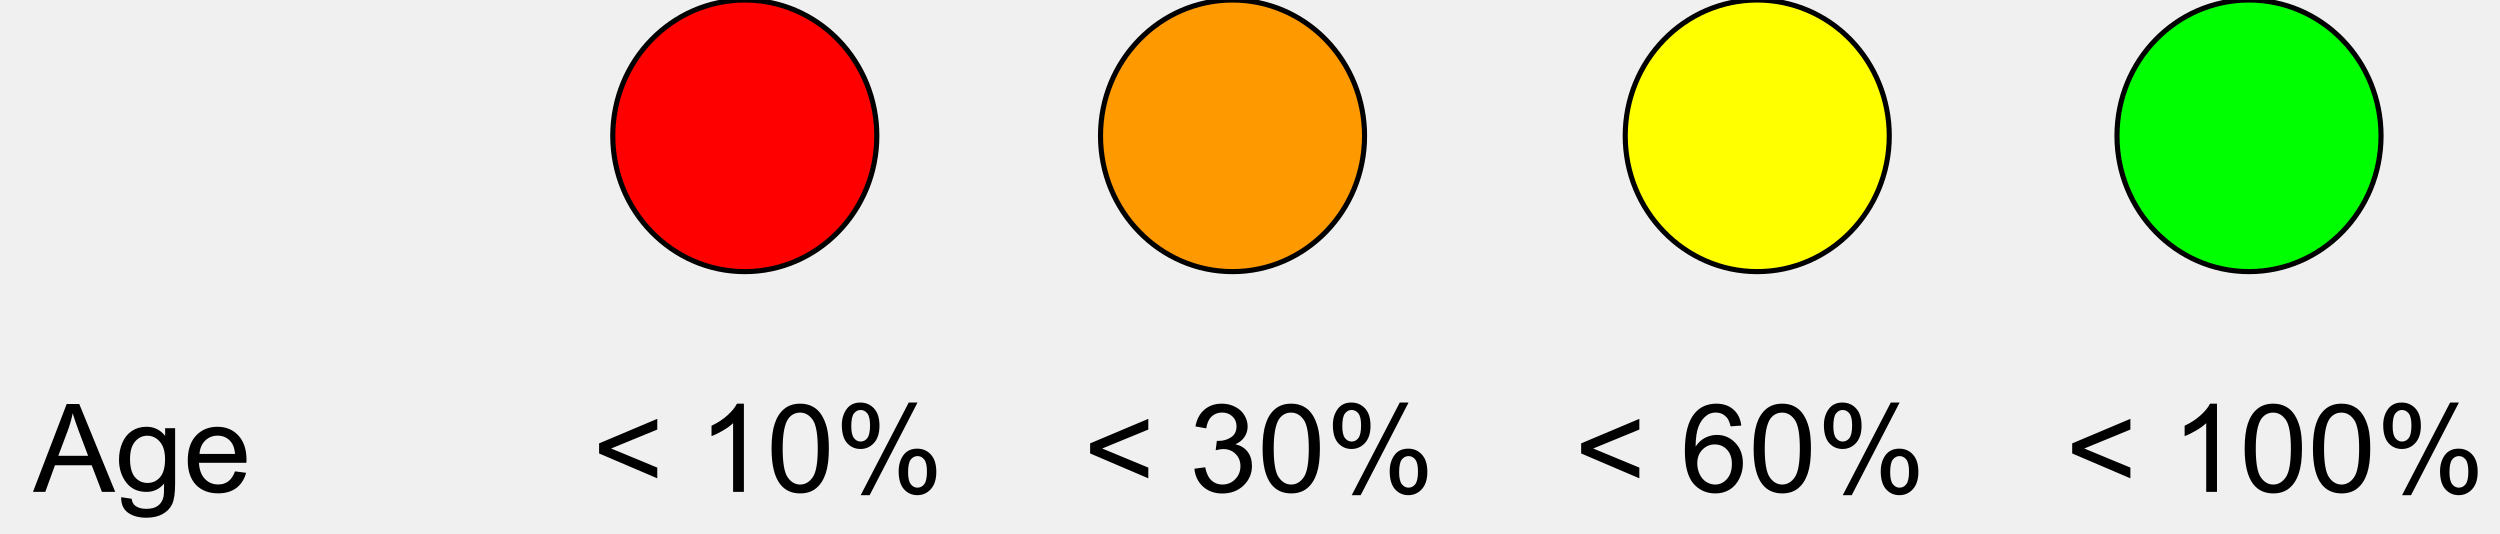
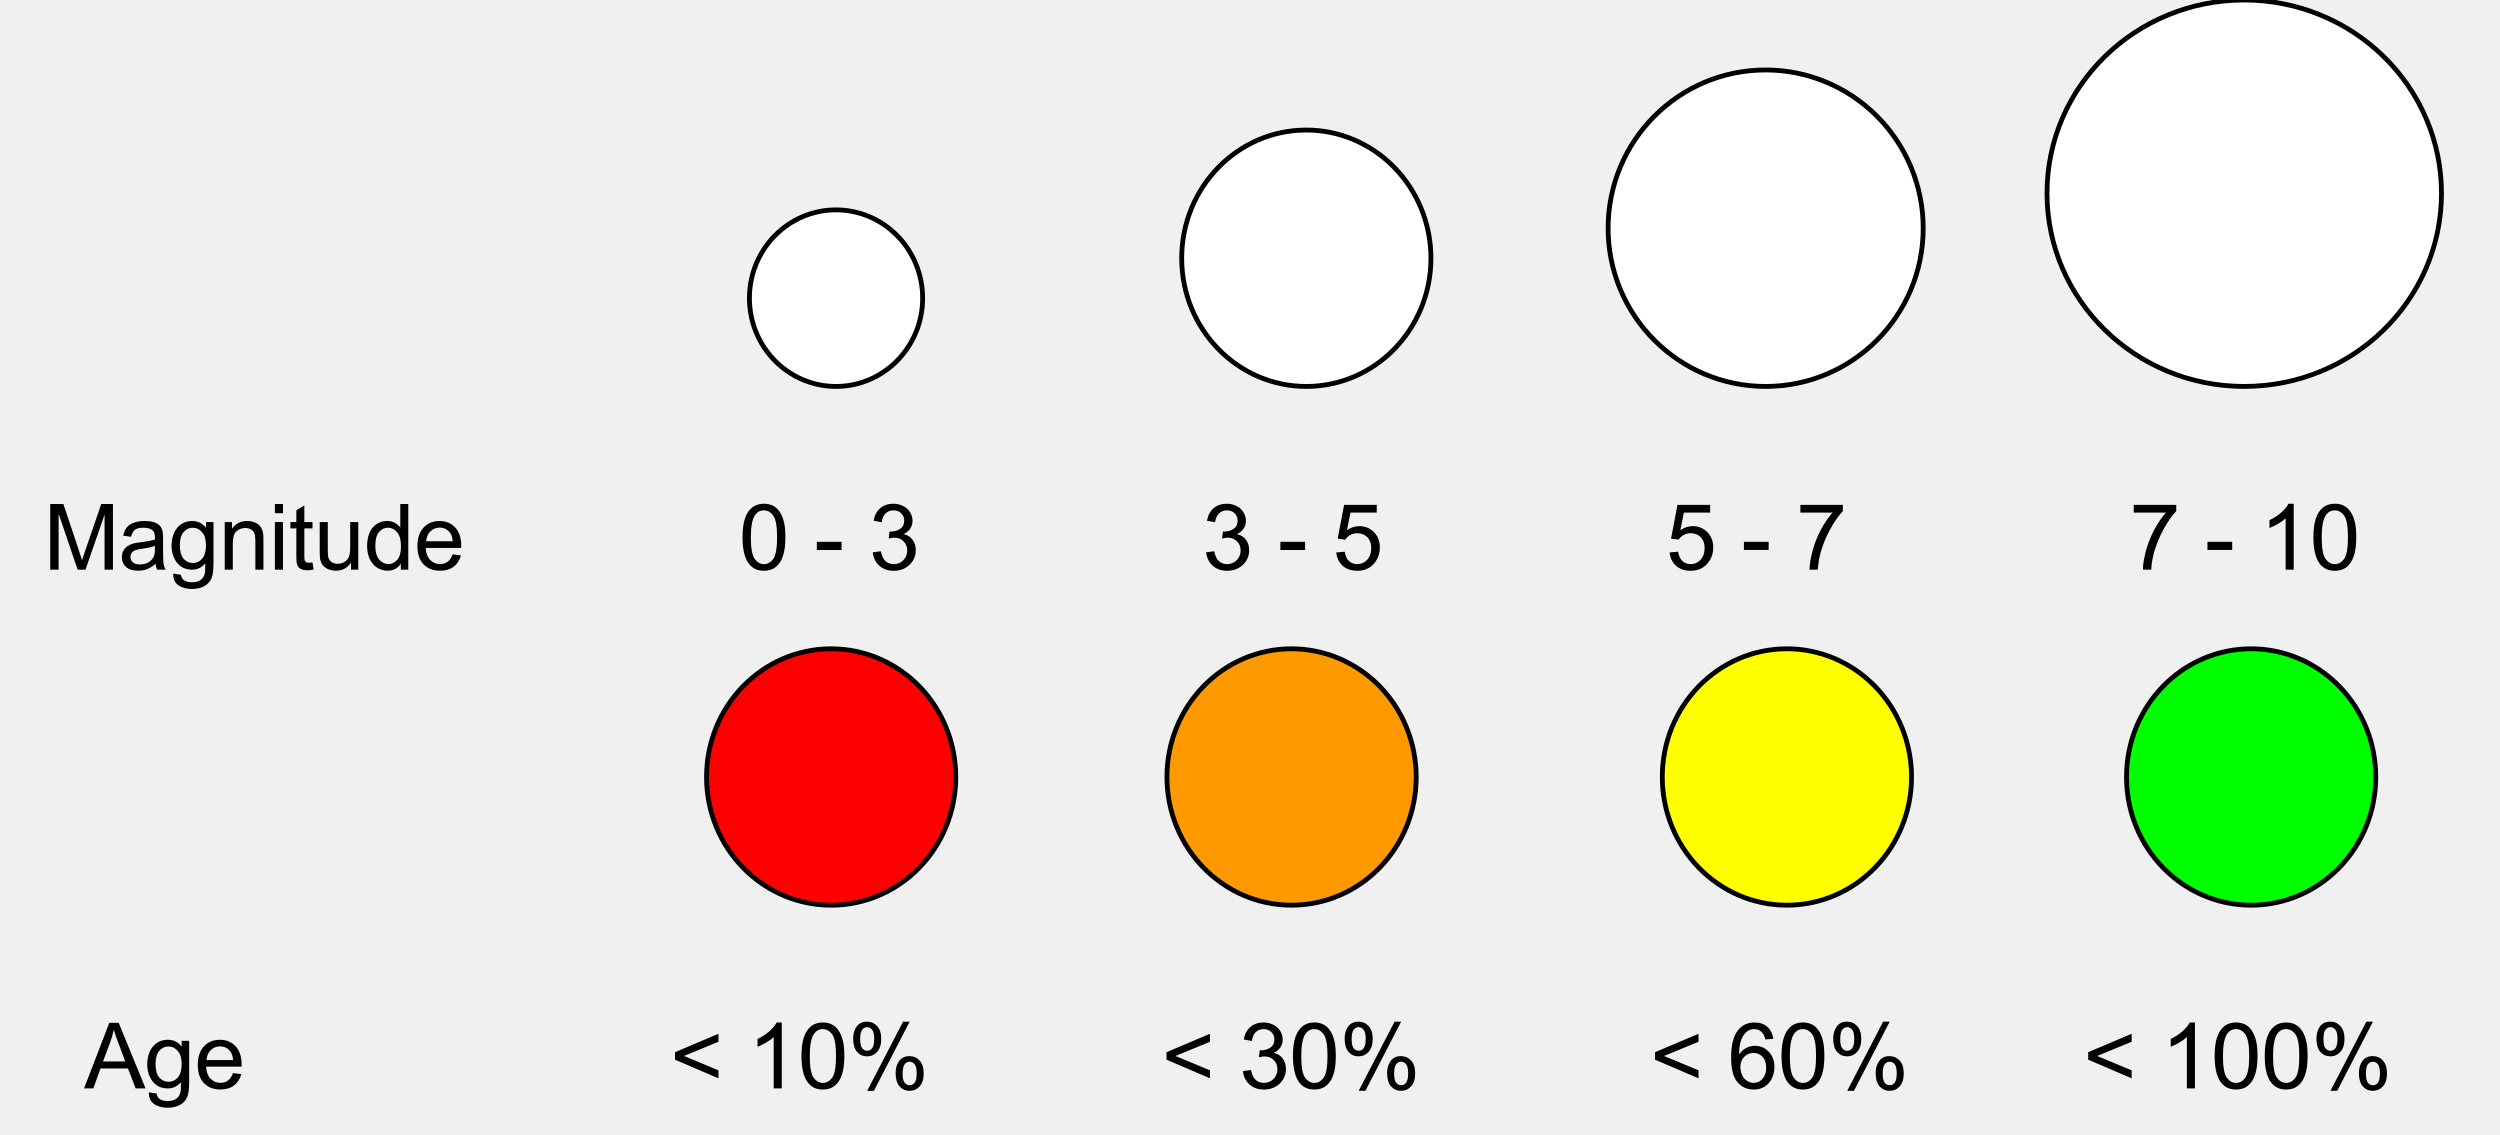
- <svg xmlns="http://www.w3.org/2000/svg" version="1.1" viewBox="0.0 0.0 488.764 104.241" fill="none" stroke="none" stroke-linecap="square" stroke-miterlimit="10">
+ <svg xmlns="http://www.w3.org/2000/svg" version="1.1" viewBox="0.0 0.0 517.756 234.887" fill="none" stroke="none" stroke-linecap="square" stroke-miterlimit="10">
  <clipPath id="p.0">
-     <path d="m0 0l488.764 0l0 104.241l-488.764 0l0 -104.241z" clip-rule="nonzero" />
+     <path d="m0 0l517.756 0l0 234.887l-517.756 0l0 -234.887z" clip-rule="nonzero" />
  </clipPath>
  <g clip-path="url(#p.0)">
-     <path fill="#000000" fill-opacity="0.0" d="m0 0l488.764 0l0 104.241l-488.764 0z" fill-rule="nonzero" />
-     <path fill="#ff9900" d="m215.156 26.551l0 0c0 -14.664 11.556 -26.551 25.811 -26.551l0 0c6.846 0 13.411 2.797 18.251 7.777c4.84 4.979 7.56 11.733 7.56 18.775l0 0c0 14.664 -11.556 26.551 -25.811 26.551l0 0c-14.255 0 -25.811 -11.887 -25.811 -26.551z" fill-rule="nonzero" />
-     <path stroke="#000000" stroke-width="1.0" stroke-linejoin="round" stroke-linecap="butt" d="m215.156 26.551l0 0c0 -14.664 11.556 -26.551 25.811 -26.551l0 0c6.846 0 13.411 2.797 18.251 7.777c4.84 4.979 7.56 11.733 7.56 18.775l0 0c0 14.664 -11.556 26.551 -25.811 26.551l0 0c-14.255 0 -25.811 -11.887 -25.811 -26.551z" fill-rule="nonzero" />
-     <path fill="#ffff00" d="m317.741 26.551l0 0c0 -14.664 11.556 -26.551 25.811 -26.551l0 0c6.846 0 13.411 2.797 18.251 7.777c4.84 4.979 7.56 11.733 7.56 18.775l0 0c0 14.664 -11.556 26.551 -25.811 26.551l0 0c-14.255 0 -25.811 -11.887 -25.811 -26.551z" fill-rule="nonzero" />
-     <path stroke="#000000" stroke-width="1.0" stroke-linejoin="round" stroke-linecap="butt" d="m317.741 26.551l0 0c0 -14.664 11.556 -26.551 25.811 -26.551l0 0c6.846 0 13.411 2.797 18.251 7.777c4.84 4.979 7.56 11.733 7.56 18.775l0 0c0 14.664 -11.556 26.551 -25.811 26.551l0 0c-14.255 0 -25.811 -11.887 -25.811 -26.551z" fill-rule="nonzero" />
-     <path fill="#ff0000" d="m119.802 26.551l0 0c0 -14.664 11.556 -26.551 25.811 -26.551l0 0c6.846 0 13.411 2.797 18.251 7.777c4.84 4.979 7.56 11.733 7.56 18.775l0 0c0 14.664 -11.556 26.551 -25.811 26.551l0 0c-14.255 0 -25.811 -11.887 -25.811 -26.551z" fill-rule="nonzero" />
-     <path stroke="#000000" stroke-width="1.0" stroke-linejoin="round" stroke-linecap="butt" d="m119.802 26.551l0 0c0 -14.664 11.556 -26.551 25.811 -26.551l0 0c6.846 0 13.411 2.797 18.251 7.777c4.84 4.979 7.56 11.733 7.56 18.775l0 0c0 14.664 -11.556 26.551 -25.811 26.551l0 0c-14.255 0 -25.811 -11.887 -25.811 -26.551z" fill-rule="nonzero" />
-     <path fill="#00ff00" d="m413.883 26.551l0 0c0 -14.664 11.556 -26.551 25.811 -26.551l0 0c6.846 0 13.411 2.797 18.251 7.777c4.841 4.979 7.56 11.733 7.56 18.775l0 0c0 14.664 -11.556 26.551 -25.811 26.551l0 0c-14.255 0 -25.811 -11.887 -25.811 -26.551z" fill-rule="nonzero" />
-     <path stroke="#000000" stroke-width="1.0" stroke-linejoin="round" stroke-linecap="butt" d="m413.883 26.551l0 0c0 -14.664 11.556 -26.551 25.811 -26.551l0 0c6.846 0 13.411 2.797 18.251 7.777c4.841 4.979 7.56 11.733 7.56 18.775l0 0c0 14.664 -11.556 26.551 -25.811 26.551l0 0c-14.255 0 -25.811 -11.887 -25.811 -26.551z" fill-rule="nonzero" />
-     <path fill="#000000" fill-opacity="0.0" d="m-2.522 64.129l684.882 0l0 44.157l-684.882 0z" fill-rule="nonzero" />
-     <path fill="#000000" d="m6.447 96.169l6.594 -17.188l2.453 0l7.031 17.188l-2.594 0l-2.0 -5.203l-7.188 0l-1.891 5.203l-2.406 0zm4.953 -7.062l5.828 0l-1.797 -4.75q-0.812 -2.172 -1.219 -3.562q-0.328 1.656 -0.922 3.281l-1.891 5.031zm12.289 8.094l2.047 0.312q0.125 0.938 0.719 1.375q0.781 0.594 2.141 0.594q1.469 0 2.266 -0.594q0.797 -0.578 1.078 -1.641q0.156 -0.641 0.141 -2.703q-1.375 1.625 -3.438 1.625q-2.562 0 -3.969 -1.844q-1.406 -1.859 -1.406 -4.453q0 -1.781 0.641 -3.281q0.641 -1.516 1.859 -2.328q1.234 -0.828 2.891 -0.828q2.203 0 3.625 1.781l0 -1.5l1.953 0l0 10.766q0 2.906 -0.594 4.109q-0.594 1.219 -1.875 1.922q-1.281 0.703 -3.156 0.703q-2.234 0 -3.609 -1.0q-1.359 -1.0 -1.312 -3.016zm1.734 -7.484q0 2.453 0.969 3.578q0.984 1.125 2.453 1.125q1.453 0 2.438 -1.109q0.984 -1.125 0.984 -3.516q0 -2.281 -1.016 -3.438q-1.016 -1.172 -2.453 -1.172q-1.406 0 -2.391 1.141q-0.984 1.141 -0.984 3.391zm20.52 2.438l2.172 0.281q-0.516 1.906 -1.906 2.969q-1.391 1.047 -3.562 1.047q-2.734 0 -4.344 -1.672q-1.594 -1.688 -1.594 -4.734q0 -3.141 1.609 -4.875q1.625 -1.734 4.203 -1.734q2.5 0 4.078 1.703q1.594 1.703 1.594 4.781q0 0.188 -0.016 0.562l-9.281 0q0.109 2.047 1.156 3.141q1.047 1.094 2.609 1.094q1.156 0 1.969 -0.609q0.828 -0.609 1.312 -1.953zm-6.938 -3.406l6.953 0q-0.141 -1.562 -0.797 -2.359q-1.0 -1.219 -2.609 -1.219q-1.453 0 -2.453 0.984q-0.984 0.969 -1.094 2.594z" fill-rule="nonzero" />
-     <path fill="#000000" d="m117.126 88.653l0 -1.969l11.375 -4.797l0 2.094l-9.016 3.703l9.016 3.734l0 2.094l-11.375 -4.859zm28.309 7.516l-2.109 0l0 -13.438q-0.75 0.719 -2.0 1.453q-1.234 0.719 -2.219 1.078l0 -2.031q1.781 -0.828 3.094 -2.016q1.328 -1.188 1.875 -2.297l1.359 0l0 17.25zm5.41 -8.469q0 -3.047 0.625 -4.906q0.625 -1.859 1.859 -2.859q1.234 -1.016 3.109 -1.016q1.391 0 2.422 0.562q1.047 0.547 1.719 1.594q0.688 1.047 1.078 2.562q0.391 1.5 0.391 4.062q0 3.016 -0.625 4.875q-0.625 1.859 -1.859 2.875q-1.234 1.016 -3.125 1.016q-2.484 0 -3.891 -1.781q-1.703 -2.156 -1.703 -6.984zm2.172 0q0 4.219 0.984 5.625q0.984 1.406 2.438 1.406q1.453 0 2.438 -1.406q1.0 -1.406 1.0 -5.625q0 -4.25 -1.0 -5.641q-0.984 -1.391 -2.453 -1.391q-1.453 0 -2.328 1.219q-1.078 1.578 -1.078 5.812zm11.566 -4.594q0 -1.828 0.922 -3.109q0.938 -1.297 2.688 -1.297q1.625 0 2.688 1.156q1.062 1.141 1.062 3.391q0 2.172 -1.078 3.359q-1.078 1.172 -2.641 1.172q-1.562 0 -2.609 -1.156q-1.031 -1.172 -1.031 -3.516zm3.672 -2.953q-0.781 0 -1.312 0.688q-0.516 0.672 -0.516 2.484q0 1.656 0.531 2.328q0.531 0.672 1.297 0.672q0.797 0 1.312 -0.672q0.531 -0.688 0.531 -2.5q0 -1.656 -0.531 -2.328q-0.531 -0.672 -1.312 -0.672zm0.016 16.656l9.391 -18.109l1.719 0l-9.359 18.109l-1.75 0zm7.422 -4.672q0 -1.859 0.922 -3.141q0.938 -1.281 2.703 -1.281q1.625 0 2.672 1.156q1.062 1.156 1.062 3.391q0 2.188 -1.078 3.375q-1.062 1.172 -2.641 1.172q-1.562 0 -2.609 -1.172q-1.031 -1.172 -1.031 -3.5zm3.688 -2.969q-0.797 0 -1.328 0.688q-0.516 0.672 -0.516 2.484q0 1.641 0.531 2.328q0.531 0.672 1.297 0.672q0.812 0 1.328 -0.672q0.531 -0.688 0.531 -2.484q0 -1.672 -0.531 -2.344q-0.531 -0.672 -1.312 -0.672z" fill-rule="nonzero" />
-     <path fill="#000000" d="m213.126 88.653l0 -1.969l11.375 -4.797l0 2.094l-9.016 3.703l9.016 3.734l0 2.094l-11.375 -4.859zm20.387 2.984l2.109 -0.281q0.359 1.781 1.234 2.578q0.875 0.797 2.125 0.797q1.484 0 2.5 -1.031q1.031 -1.031 1.031 -2.562q0 -1.453 -0.953 -2.391q-0.938 -0.953 -2.406 -0.953q-0.594 0 -1.484 0.234l0.234 -1.844q0.203 0.016 0.344 0.016q1.344 0 2.422 -0.703q1.078 -0.703 1.078 -2.156q0 -1.172 -0.797 -1.922q-0.781 -0.766 -2.016 -0.766q-1.234 0 -2.062 0.781q-0.812 0.766 -1.047 2.312l-2.109 -0.375q0.391 -2.125 1.75 -3.281q1.375 -1.172 3.422 -1.172q1.406 0 2.578 0.609q1.188 0.594 1.812 1.641q0.641 1.047 0.641 2.219q0 1.109 -0.609 2.031q-0.594 0.906 -1.766 1.438q1.531 0.359 2.375 1.469q0.844 1.109 0.844 2.766q0 2.25 -1.641 3.828q-1.641 1.562 -4.156 1.562q-2.266 0 -3.766 -1.344q-1.484 -1.359 -1.688 -3.5zm13.332 -3.938q0 -3.047 0.625 -4.906q0.625 -1.859 1.859 -2.859q1.234 -1.016 3.109 -1.016q1.391 0 2.422 0.562q1.047 0.547 1.719 1.594q0.688 1.047 1.078 2.562q0.391 1.5 0.391 4.062q0 3.016 -0.625 4.875q-0.625 1.859 -1.859 2.875q-1.234 1.016 -3.125 1.016q-2.484 0 -3.891 -1.781q-1.703 -2.156 -1.703 -6.984zm2.172 0q0 4.219 0.984 5.625q0.984 1.406 2.438 1.406q1.453 0 2.438 -1.406q1.0 -1.406 1.0 -5.625q0 -4.25 -1.0 -5.641q-0.984 -1.391 -2.453 -1.391q-1.453 0 -2.328 1.219q-1.078 1.578 -1.078 5.812zm11.566 -4.594q0 -1.828 0.922 -3.109q0.938 -1.297 2.688 -1.297q1.625 0 2.688 1.156q1.062 1.141 1.062 3.391q0 2.172 -1.078 3.359q-1.078 1.172 -2.641 1.172q-1.562 0 -2.609 -1.156q-1.031 -1.172 -1.031 -3.516zm3.672 -2.953q-0.781 0 -1.312 0.688q-0.516 0.672 -0.516 2.484q0 1.656 0.531 2.328q0.531 0.672 1.297 0.672q0.797 0 1.312 -0.672q0.531 -0.688 0.531 -2.5q0 -1.656 -0.531 -2.328q-0.531 -0.672 -1.312 -0.672zm0.016 16.656l9.391 -18.109l1.719 0l-9.359 18.109l-1.75 0zm7.422 -4.672q0 -1.859 0.922 -3.141q0.938 -1.281 2.703 -1.281q1.625 0 2.672 1.156q1.062 1.156 1.062 3.391q0 2.188 -1.078 3.375q-1.062 1.172 -2.641 1.172q-1.562 0 -2.609 -1.172q-1.031 -1.172 -1.031 -3.5zm3.688 -2.969q-0.797 0 -1.328 0.688q-0.516 0.672 -0.516 2.484q0 1.641 0.531 2.328q0.531 0.672 1.297 0.672q0.812 0 1.328 -0.672q0.531 -0.688 0.531 -2.484q0 -1.672 -0.531 -2.344q-0.531 -0.672 -1.312 -0.672z" fill-rule="nonzero" />
-     <path fill="#000000" d="m309.126 88.653l0 -1.969l11.375 -4.797l0 2.094l-9.016 3.703l9.016 3.734l0 2.094l-11.375 -4.859zm31.309 -5.453l-2.094 0.156q-0.281 -1.234 -0.797 -1.797q-0.859 -0.906 -2.109 -0.906q-1.0 0 -1.766 0.562q-1.0 0.719 -1.578 2.125q-0.562 1.391 -0.594 3.969q0.766 -1.156 1.859 -1.719q1.109 -0.562 2.312 -0.562q2.109 0 3.594 1.547q1.484 1.547 1.484 4.016q0 1.609 -0.703 3.0q-0.688 1.391 -1.906 2.141q-1.219 0.734 -2.766 0.734q-2.641 0 -4.312 -1.938q-1.656 -1.953 -1.656 -6.406q0 -4.969 1.844 -7.234q1.594 -1.969 4.312 -1.969q2.031 0 3.328 1.141q1.297 1.125 1.547 3.141zm-8.609 7.406q0 1.078 0.453 2.078q0.469 1.0 1.297 1.531q0.844 0.516 1.75 0.516q1.344 0 2.297 -1.078q0.969 -1.078 0.969 -2.938q0 -1.781 -0.953 -2.797q-0.953 -1.031 -2.391 -1.031q-1.422 0 -2.422 1.031q-1.0 1.016 -1.0 2.688zm11.02 -2.906q0 -3.047 0.625 -4.906q0.625 -1.859 1.859 -2.859q1.234 -1.016 3.109 -1.016q1.391 0 2.422 0.562q1.047 0.547 1.719 1.594q0.688 1.047 1.078 2.562q0.391 1.5 0.391 4.062q0 3.016 -0.625 4.875q-0.625 1.859 -1.859 2.875q-1.234 1.016 -3.125 1.016q-2.484 0 -3.891 -1.781q-1.703 -2.156 -1.703 -6.984zm2.172 0q0 4.219 0.984 5.625q0.984 1.406 2.438 1.406q1.453 0 2.438 -1.406q1.0 -1.406 1.0 -5.625q0 -4.25 -1.0 -5.641q-0.984 -1.391 -2.453 -1.391q-1.453 0 -2.328 1.219q-1.078 1.578 -1.078 5.812zm11.566 -4.594q0 -1.828 0.922 -3.109q0.938 -1.297 2.688 -1.297q1.625 0 2.688 1.156q1.062 1.141 1.062 3.391q0 2.172 -1.078 3.359q-1.078 1.172 -2.641 1.172q-1.562 0 -2.609 -1.156q-1.031 -1.172 -1.031 -3.516zm3.672 -2.953q-0.781 0 -1.312 0.688q-0.516 0.672 -0.516 2.484q0 1.656 0.531 2.328q0.531 0.672 1.297 0.672q0.797 0 1.312 -0.672q0.531 -0.688 0.531 -2.5q0 -1.656 -0.531 -2.328q-0.531 -0.672 -1.312 -0.672zm0.016 16.656l9.391 -18.109l1.719 0l-9.359 18.109l-1.75 0zm7.422 -4.672q0 -1.859 0.922 -3.141q0.938 -1.281 2.703 -1.281q1.625 0 2.672 1.156q1.062 1.156 1.062 3.391q0 2.188 -1.078 3.375q-1.062 1.172 -2.641 1.172q-1.562 0 -2.609 -1.172q-1.031 -1.172 -1.031 -3.5zm3.688 -2.969q-0.797 0 -1.328 0.688q-0.516 0.672 -0.516 2.484q0 1.641 0.531 2.328q0.531 0.672 1.297 0.672q0.812 0 1.328 -0.672q0.531 -0.688 0.531 -2.484q0 -1.672 -0.531 -2.344q-0.531 -0.672 -1.312 -0.672z" fill-rule="nonzero" />
-     <path fill="#000000" d="m405.126 88.653l0 -1.969l11.375 -4.797l0 2.094l-9.016 3.703l9.016 3.734l0 2.094l-11.375 -4.859zm28.309 7.516l-2.109 0l0 -13.438q-0.75 0.719 -2.0 1.453q-1.234 0.719 -2.219 1.078l0 -2.031q1.781 -0.828 3.094 -2.016q1.328 -1.188 1.875 -2.297l1.359 0l0 17.25zm5.41 -8.469q0 -3.047 0.625 -4.906q0.625 -1.859 1.859 -2.859q1.234 -1.016 3.109 -1.016q1.391 0 2.422 0.562q1.047 0.547 1.719 1.594q0.688 1.047 1.078 2.562q0.391 1.5 0.391 4.062q0 3.016 -0.625 4.875q-0.625 1.859 -1.859 2.875q-1.234 1.016 -3.125 1.016q-2.484 0 -3.891 -1.781q-1.703 -2.156 -1.703 -6.984zm2.172 0q0 4.219 0.984 5.625q0.984 1.406 2.438 1.406q1.453 0 2.438 -1.406q1.0 -1.406 1.0 -5.625q0 -4.25 -1.0 -5.641q-0.984 -1.391 -2.453 -1.391q-1.453 0 -2.328 1.219q-1.078 1.578 -1.078 5.812zm11.176 0q0 -3.047 0.625 -4.906q0.625 -1.859 1.859 -2.859q1.234 -1.016 3.109 -1.016q1.391 0 2.422 0.562q1.047 0.547 1.719 1.594q0.688 1.047 1.078 2.562q0.391 1.5 0.391 4.062q0 3.016 -0.625 4.875q-0.625 1.859 -1.859 2.875q-1.234 1.016 -3.125 1.016q-2.484 0 -3.891 -1.781q-1.703 -2.156 -1.703 -6.984zm2.172 0q0 4.219 0.984 5.625q0.984 1.406 2.438 1.406q1.453 0 2.438 -1.406q1.0 -1.406 1.0 -5.625q0 -4.25 -1.0 -5.641q-0.984 -1.391 -2.453 -1.391q-1.453 0 -2.328 1.219q-1.078 1.578 -1.078 5.812zm11.566 -4.594q0 -1.828 0.922 -3.109q0.938 -1.297 2.688 -1.297q1.625 0 2.688 1.156q1.062 1.141 1.062 3.391q0 2.172 -1.078 3.359q-1.078 1.172 -2.641 1.172q-1.562 0 -2.609 -1.156q-1.031 -1.172 -1.031 -3.516zm3.672 -2.953q-0.781 0 -1.312 0.688q-0.516 0.672 -0.516 2.484q0 1.656 0.531 2.328q0.531 0.672 1.297 0.672q0.797 0 1.312 -0.672q0.531 -0.688 0.531 -2.5q0 -1.656 -0.531 -2.328q-0.531 -0.672 -1.312 -0.672zm0.016 16.656l9.391 -18.109l1.719 0l-9.359 18.109l-1.75 0zm7.422 -4.672q0 -1.859 0.922 -3.141q0.938 -1.281 2.703 -1.281q1.625 0 2.672 1.156q1.062 1.156 1.062 3.391q0 2.188 -1.078 3.375q-1.062 1.172 -2.641 1.172q-1.562 0 -2.609 -1.172q-1.031 -1.172 -1.031 -3.5zm3.688 -2.969q-0.797 0 -1.328 0.688q-0.516 0.672 -0.516 2.484q0 1.641 0.531 2.328q0.531 0.672 1.297 0.672q0.812 0 1.328 -0.672q0.531 -0.688 0.531 -2.484q0 -1.672 -0.531 -2.344q-0.531 -0.672 -1.312 -0.672z" fill-rule="nonzero" />
+     <path fill="#000000" fill-opacity="0.0" d="m0 0l517.756 0l0 234.887l-517.756 0z" fill-rule="nonzero" />
+     <path fill="#000000" fill-opacity="0.0" d="m0 91.058l505.638 0l0 44.157l-505.638 0z" fill-rule="nonzero" />
+     <path fill="#000000" d="m10.406 117.978l0 -13.594l2.719 0l3.219 9.625q0.438 1.344 0.641 2.016q0.234 -0.75 0.734 -2.188l3.25 -9.453l2.422 0l0 13.594l-1.734 0l0 -11.391l-3.953 11.391l-1.625 0l-3.938 -11.578l0 11.578l-1.734 0zm21.822 -1.219q-0.938 0.797 -1.797 1.125q-0.859 0.312 -1.844 0.312q-1.609 0 -2.484 -0.781q-0.875 -0.797 -0.875 -2.031q0 -0.734 0.328 -1.328q0.328 -0.594 0.859 -0.953q0.531 -0.359 1.203 -0.547q0.5 -0.141 1.484 -0.25q2.031 -0.25 2.984 -0.578q0 -0.344 0 -0.438q0 -1.016 -0.469 -1.438q-0.641 -0.562 -1.906 -0.562q-1.172 0 -1.734 0.406q-0.562 0.406 -0.828 1.469l-1.641 -0.234q0.234 -1.047 0.734 -1.688q0.516 -0.641 1.469 -0.984q0.969 -0.359 2.25 -0.359q1.266 0 2.047 0.297q0.781 0.297 1.156 0.75q0.375 0.453 0.516 1.141q0.094 0.422 0.094 1.531l0 2.234q0 2.328 0.094 2.953q0.109 0.609 0.438 1.172l-1.75 0q-0.266 -0.516 -0.328 -1.219zm-0.141 -3.719q-0.906 0.359 -2.734 0.625q-1.031 0.141 -1.453 0.328q-0.422 0.188 -0.656 0.547q-0.234 0.359 -0.234 0.797q0 0.672 0.5 1.125q0.516 0.438 1.484 0.438q0.969 0 1.719 -0.422q0.75 -0.438 1.109 -1.156q0.266 -0.578 0.266 -1.672l0 -0.609zm3.782 5.75l1.609 0.25q0.109 0.75 0.578 1.094q0.609 0.453 1.688 0.453q1.172 0 1.797 -0.469q0.625 -0.453 0.859 -1.281q0.125 -0.516 0.109 -2.156q-1.094 1.297 -2.719 1.297q-2.031 0 -3.156 -1.469q-1.109 -1.469 -1.109 -3.516q0 -1.406 0.516 -2.594q0.516 -1.203 1.484 -1.844q0.969 -0.656 2.266 -0.656q1.75 0 2.875 1.406l0 -1.188l1.547 0l0 8.516q0 2.312 -0.469 3.266q-0.469 0.969 -1.484 1.516q-1.016 0.562 -2.5 0.562q-1.766 0 -2.859 -0.797q-1.078 -0.797 -1.031 -2.391zm1.375 -5.922q0 1.953 0.766 2.844q0.781 0.891 1.938 0.891q1.141 0 1.922 -0.891q0.781 -0.891 0.781 -2.781q0 -1.812 -0.812 -2.719q-0.797 -0.922 -1.922 -0.922q-1.109 0 -1.891 0.906q-0.781 0.891 -0.781 2.672zm9.298 5.109l0 -9.859l1.5 0l0 1.406q1.094 -1.625 3.141 -1.625q0.891 0 1.641 0.328q0.75 0.312 1.109 0.844q0.375 0.516 0.531 1.219q0.094 0.469 0.094 1.625l0 6.062l-1.672 0l0 -6.0q0 -1.016 -0.203 -1.516q-0.188 -0.516 -0.688 -0.812q-0.5 -0.297 -1.172 -0.297q-1.062 0 -1.844 0.672q-0.766 0.672 -0.766 2.578l0 5.375l-1.672 0zm10.391 -11.688l0 -1.906l1.672 0l0 1.906l-1.672 0zm0 11.688l0 -9.859l1.672 0l0 9.859l-1.672 0zm7.785 -1.5l0.234 1.484q-0.703 0.141 -1.266 0.141q-0.906 0 -1.406 -0.281q-0.5 -0.297 -0.703 -0.75q-0.203 -0.469 -0.203 -1.984l0 -5.656l-1.234 0l0 -1.312l1.234 0l0 -2.438l1.656 -1.0l0 3.438l1.688 0l0 1.312l-1.688 0l0 5.75q0 0.719 0.078 0.922q0.094 0.203 0.297 0.328q0.203 0.125 0.578 0.125q0.266 0 0.734 -0.078zm7.98 1.5l0 -1.453q-1.141 1.672 -3.125 1.672q-0.859 0 -1.625 -0.328q-0.75 -0.344 -1.125 -0.844q-0.359 -0.5 -0.516 -1.234q-0.094 -0.5 -0.094 -1.562l0 -6.109l1.672 0l0 5.469q0 1.312 0.094 1.766q0.156 0.656 0.672 1.031q0.516 0.375 1.266 0.375q0.75 0 1.406 -0.375q0.656 -0.391 0.922 -1.047q0.281 -0.672 0.281 -1.938l0 -5.281l1.672 0l0 9.859l-1.5 0zm10.313 0l0 -1.25q-0.938 1.469 -2.75 1.469q-1.172 0 -2.172 -0.641q-0.984 -0.656 -1.531 -1.812q-0.531 -1.172 -0.531 -2.688q0 -1.469 0.484 -2.672q0.5 -1.203 1.469 -1.844q0.984 -0.641 2.203 -0.641q0.891 0 1.578 0.375q0.703 0.375 1.141 0.984l0 -4.875l1.656 0l0 13.594l-1.547 0zm-5.281 -4.922q0 1.891 0.797 2.828q0.812 0.938 1.891 0.938q1.094 0 1.859 -0.891q0.766 -0.891 0.766 -2.734q0 -2.016 -0.781 -2.953q-0.781 -0.953 -1.922 -0.953q-1.109 0 -1.859 0.906q-0.75 0.906 -0.75 2.859zm16.016 1.75l1.719 0.219q-0.406 1.5 -1.516 2.344q-1.094 0.828 -2.812 0.828q-2.156 0 -3.422 -1.328q-1.266 -1.328 -1.266 -3.734q0 -2.484 1.266 -3.859q1.281 -1.375 3.328 -1.375q1.984 0 3.234 1.344q1.25 1.344 1.25 3.797q0 0.141 -0.016 0.438l-7.344 0q0.094 1.625 0.922 2.484q0.828 0.859 2.062 0.859q0.906 0 1.547 -0.469q0.656 -0.484 1.047 -1.547zm-5.484 -2.703l5.5 0q-0.109 -1.234 -0.625 -1.859q-0.797 -0.969 -2.078 -0.969q-1.141 0 -1.938 0.781q-0.781 0.766 -0.859 2.047z" fill-rule="nonzero" />
+     <path fill="#000000" d="m153.781 111.275q0 -2.422 0.5 -3.891q0.5 -1.469 1.469 -2.266q0.984 -0.797 2.469 -0.797q1.094 0 1.922 0.438q0.828 0.438 1.359 1.281q0.547 0.828 0.844 2.016q0.312 1.188 0.312 3.219q0 2.391 -0.5 3.859q-0.484 1.469 -1.469 2.281q-0.969 0.797 -2.469 0.797q-1.969 0 -3.078 -1.406q-1.359 -1.703 -1.359 -5.531zm1.719 0q0 3.344 0.781 4.453q0.797 1.109 1.938 1.109q1.156 0 1.938 -1.109q0.781 -1.125 0.781 -4.453q0 -3.359 -0.781 -4.469q-0.781 -1.109 -1.953 -1.109q-1.156 0 -1.828 0.984q-0.875 1.234 -0.875 4.594zm13.668 2.625l0 -1.688l5.125 0l0 1.688l-5.125 0zm11.583 0.484l1.672 -0.219q0.281 1.422 0.969 2.047q0.703 0.625 1.688 0.625q1.188 0 2.0 -0.812q0.812 -0.828 0.812 -2.031q0 -1.141 -0.766 -1.891q-0.75 -0.75 -1.906 -0.75q-0.469 0 -1.172 0.188l0.188 -1.469q0.156 0.016 0.266 0.016q1.062 0 1.906 -0.547q0.859 -0.562 0.859 -1.719q0 -0.922 -0.625 -1.516q-0.609 -0.609 -1.594 -0.609q-0.969 0 -1.625 0.609q-0.641 0.609 -0.828 1.844l-1.672 -0.297q0.297 -1.688 1.375 -2.609q1.094 -0.922 2.719 -0.922q1.109 0 2.047 0.484q0.938 0.469 1.422 1.297q0.5 0.828 0.5 1.75q0 0.891 -0.469 1.609q-0.469 0.719 -1.406 1.156q1.219 0.266 1.875 1.156q0.672 0.875 0.672 2.188q0 1.781 -1.297 3.016q-1.297 1.234 -3.281 1.234q-1.797 0 -2.984 -1.062q-1.172 -1.062 -1.344 -2.766z" fill-rule="nonzero" />
+     <path fill="#000000" d="m249.797 114.384l1.672 -0.219q0.281 1.422 0.969 2.047q0.703 0.625 1.688 0.625q1.188 0 2.0 -0.812q0.812 -0.828 0.812 -2.031q0 -1.141 -0.766 -1.891q-0.75 -0.75 -1.906 -0.75q-0.469 0 -1.172 0.188l0.188 -1.469q0.156 0.016 0.266 0.016q1.062 0 1.906 -0.547q0.859 -0.562 0.859 -1.719q0 -0.922 -0.625 -1.516q-0.609 -0.609 -1.594 -0.609q-0.969 0 -1.625 0.609q-0.641 0.609 -0.828 1.844l-1.672 -0.297q0.297 -1.688 1.375 -2.609q1.094 -0.922 2.719 -0.922q1.109 0 2.047 0.484q0.938 0.469 1.422 1.297q0.5 0.828 0.5 1.75q0 0.891 -0.469 1.609q-0.469 0.719 -1.406 1.156q1.219 0.266 1.875 1.156q0.672 0.875 0.672 2.188q0 1.781 -1.297 3.016q-1.297 1.234 -3.281 1.234q-1.797 0 -2.984 -1.062q-1.172 -1.062 -1.344 -2.766zm15.372 -0.484l0 -1.688l5.125 0l0 1.688l-5.125 0zm11.568 0.516l1.766 -0.156q0.188 1.281 0.891 1.938q0.719 0.641 1.719 0.641q1.203 0 2.031 -0.906q0.844 -0.906 0.844 -2.422q0 -1.422 -0.812 -2.25q-0.797 -0.828 -2.094 -0.828q-0.797 0 -1.453 0.375q-0.641 0.359 -1.016 0.953l-1.578 -0.203l1.328 -7.0l6.766 0l0 1.609l-5.438 0l-0.734 3.641q1.234 -0.844 2.578 -0.844q1.781 0 3.0 1.234q1.234 1.234 1.234 3.172q0 1.844 -1.078 3.188q-1.312 1.656 -3.578 1.656q-1.859 0 -3.031 -1.031q-1.172 -1.047 -1.344 -2.766z" fill-rule="nonzero" />
+     <path fill="#000000" d="m345.781 114.415l1.766 -0.156q0.188 1.281 0.891 1.938q0.719 0.641 1.719 0.641q1.203 0 2.031 -0.906q0.844 -0.906 0.844 -2.422q0 -1.422 -0.812 -2.25q-0.797 -0.828 -2.094 -0.828q-0.797 0 -1.453 0.375q-0.641 0.359 -1.016 0.953l-1.578 -0.203l1.328 -7.0l6.766 0l0 1.609l-5.438 0l-0.734 3.641q1.234 -0.844 2.578 -0.844q1.781 0 3.0 1.234q1.234 1.234 1.234 3.172q0 1.844 -1.078 3.188q-1.312 1.656 -3.578 1.656q-1.859 0 -3.031 -1.031q-1.172 -1.047 -1.344 -2.766zm15.387 -0.516l0 -1.688l5.125 0l0 1.688l-5.125 0zm11.693 -7.734l0 -1.609l8.797 0l0 1.297q-1.297 1.375 -2.578 3.672q-1.266 2.297 -1.969 4.719q-0.5 1.703 -0.641 3.734l-1.719 0q0.031 -1.609 0.625 -3.875q0.609 -2.281 1.734 -4.391q1.141 -2.109 2.406 -3.547l-6.656 0z" fill-rule="nonzero" />
+     <path fill="#000000" d="m441.906 106.165l0 -1.609l8.797 0l0 1.297q-1.297 1.375 -2.578 3.672q-1.266 2.297 -1.969 4.719q-0.5 1.703 -0.641 3.734l-1.719 0q0.031 -1.609 0.625 -3.875q0.609 -2.281 1.734 -4.391q1.141 -2.109 2.406 -3.547l-6.656 0zm15.262 7.734l0 -1.688l5.125 0l0 1.688l-5.125 0zm17.865 4.078l-1.672 0l0 -10.641q-0.594 0.578 -1.578 1.156q-0.984 0.562 -1.766 0.859l0 -1.625q1.406 -0.656 2.453 -1.594q1.047 -0.938 1.484 -1.812l1.078 0l0 13.656zm4.079 -6.703q0 -2.422 0.5 -3.891q0.5 -1.469 1.469 -2.266q0.984 -0.797 2.469 -0.797q1.094 0 1.922 0.438q0.828 0.438 1.359 1.281q0.547 0.828 0.844 2.016q0.312 1.188 0.312 3.219q0 2.391 -0.5 3.859q-0.484 1.469 -1.469 2.281q-0.969 0.797 -2.469 0.797q-1.969 0 -3.078 -1.406q-1.359 -1.703 -1.359 -5.531zm1.719 0q0 3.344 0.781 4.453q0.797 1.109 1.938 1.109q1.156 0 1.938 -1.109q0.781 -1.125 0.781 -4.453q0 -3.359 -0.781 -4.469q-0.781 -1.109 -1.953 -1.109q-1.156 0 -1.828 0.984q-0.875 1.234 -0.875 4.594z" fill-rule="nonzero" />
+     <path fill="#ffffff" d="m155.207 61.748l0 0c0 -10.098 8.031 -18.283 17.937 -18.283l0 0c4.757 0 9.32 1.926 12.683 5.355c3.364 3.429 5.254 8.079 5.254 12.928l0 0c0 10.098 -8.031 18.283 -17.937 18.283l0 0c-9.906 0 -17.937 -8.186 -17.937 -18.283z" fill-rule="nonzero" />
+     <path stroke="#000000" stroke-width="1.0" stroke-linejoin="round" stroke-linecap="butt" d="m155.207 61.748l0 0c0 -10.098 8.031 -18.283 17.937 -18.283l0 0c4.757 0 9.32 1.926 12.683 5.355c3.364 3.429 5.254 8.079 5.254 12.928l0 0c0 10.098 -8.031 18.283 -17.937 18.283l0 0c-9.906 0 -17.937 -8.186 -17.937 -18.283z" fill-rule="nonzero" />
+     <path fill="#ffffff" d="m244.732 53.48l0 0c0 -14.664 11.556 -26.551 25.811 -26.551l0 0c6.846 0 13.411 2.797 18.251 7.777c4.84 4.979 7.56 11.733 7.56 18.775l0 0c0 14.664 -11.556 26.551 -25.811 26.551l0 0c-14.255 0 -25.811 -11.887 -25.811 -26.551z" fill-rule="nonzero" />
+     <path stroke="#000000" stroke-width="1.0" stroke-linejoin="round" stroke-linecap="butt" d="m244.732 53.48l0 0c0 -14.664 11.556 -26.551 25.811 -26.551l0 0c6.846 0 13.411 2.797 18.251 7.777c4.84 4.979 7.56 11.733 7.56 18.775l0 0c0 14.664 -11.556 26.551 -25.811 26.551l0 0c-14.255 0 -25.811 -11.887 -25.811 -26.551z" fill-rule="nonzero" />
+     <path fill="#ffffff" d="m333.041 47.26l0 0c0 -18.099 14.609 -32.772 32.63 -32.772l0 0c8.654 0 16.954 3.453 23.073 9.599c6.119 6.146 9.557 14.481 9.557 23.173l0 0c0 18.099 -14.609 32.772 -32.63 32.772l0 0c-18.021 0 -32.63 -14.672 -32.63 -32.772z" fill-rule="nonzero" />
+     <path stroke="#000000" stroke-width="1.0" stroke-linejoin="round" stroke-linecap="butt" d="m333.041 47.26l0 0c0 -18.099 14.609 -32.772 32.63 -32.772l0 0c8.654 0 16.954 3.453 23.073 9.599c6.119 6.146 9.557 14.481 9.557 23.173l0 0c0 18.099 -14.609 32.772 -32.63 32.772l0 0c-18.021 0 -32.63 -14.672 -32.63 -32.772z" fill-rule="nonzero" />
+     <path fill="#ffffff" d="m423.937 40.016l0 0c0 -22.1 18.289 -40.016 40.85 -40.016l0 0c10.834 0 21.225 4.216 28.886 11.72c7.661 7.504 11.965 17.683 11.965 28.295l0 0c0 22.1 -18.289 40.016 -40.85 40.016l0 0c-22.561 0 -40.85 -17.916 -40.85 -40.016z" fill-rule="nonzero" />
+     <path stroke="#000000" stroke-width="1.0" stroke-linejoin="round" stroke-linecap="butt" d="m423.937 40.016l0 0c0 -22.1 18.289 -40.016 40.85 -40.016l0 0c10.834 0 21.225 4.216 28.886 11.72c7.661 7.504 11.965 17.683 11.965 28.295l0 0c0 22.1 -18.289 40.016 -40.85 40.016l0 0c-22.561 0 -40.85 -17.916 -40.85 -40.016z" fill-rule="nonzero" />
+     <path fill="#ff9900" d="m241.678 160.916l0 0c0 -14.664 11.556 -26.551 25.811 -26.551l0 0c6.846 0 13.411 2.797 18.251 7.777c4.84 4.979 7.56 11.733 7.56 18.775l0 0c0 14.664 -11.556 26.551 -25.811 26.551l0 0c-14.255 0 -25.811 -11.887 -25.811 -26.551z" fill-rule="nonzero" />
+     <path stroke="#000000" stroke-width="1.0" stroke-linejoin="round" stroke-linecap="butt" d="m241.678 160.916l0 0c0 -14.664 11.556 -26.551 25.811 -26.551l0 0c6.846 0 13.411 2.797 18.251 7.777c4.84 4.979 7.56 11.733 7.56 18.775l0 0c0 14.664 -11.556 26.551 -25.811 26.551l0 0c-14.255 0 -25.811 -11.887 -25.811 -26.551z" fill-rule="nonzero" />
+     <path fill="#ffff00" d="m344.264 160.916l0 0c0 -14.664 11.556 -26.551 25.811 -26.551l0 0c6.846 0 13.411 2.797 18.251 7.777c4.841 4.979 7.56 11.733 7.56 18.775l0 0c0 14.664 -11.556 26.551 -25.811 26.551l0 0c-14.255 0 -25.811 -11.887 -25.811 -26.551z" fill-rule="nonzero" />
+     <path stroke="#000000" stroke-width="1.0" stroke-linejoin="round" stroke-linecap="butt" d="m344.264 160.916l0 0c0 -14.664 11.556 -26.551 25.811 -26.551l0 0c6.846 0 13.411 2.797 18.251 7.777c4.841 4.979 7.56 11.733 7.56 18.775l0 0c0 14.664 -11.556 26.551 -25.811 26.551l0 0c-14.255 0 -25.811 -11.887 -25.811 -26.551z" fill-rule="nonzero" />
+     <path fill="#ff0000" d="m146.324 160.916l0 0c0 -14.664 11.556 -26.551 25.811 -26.551l0 0c6.846 0 13.411 2.797 18.251 7.777c4.84 4.979 7.56 11.733 7.56 18.775l0 0c0 14.664 -11.556 26.551 -25.811 26.551l0 0c-14.255 0 -25.811 -11.887 -25.811 -26.551z" fill-rule="nonzero" />
+     <path stroke="#000000" stroke-width="1.0" stroke-linejoin="round" stroke-linecap="butt" d="m146.324 160.916l0 0c0 -14.664 11.556 -26.551 25.811 -26.551l0 0c6.846 0 13.411 2.797 18.251 7.777c4.84 4.979 7.56 11.733 7.56 18.775l0 0c0 14.664 -11.556 26.551 -25.811 26.551l0 0c-14.255 0 -25.811 -11.887 -25.811 -26.551z" fill-rule="nonzero" />
+     <path fill="#00ff00" d="m440.406 160.916l0 0c0 -14.664 11.556 -26.551 25.811 -26.551l0 0c6.846 0 13.411 2.797 18.251 7.777c4.841 4.979 7.56 11.733 7.56 18.775l0 0c0 14.664 -11.556 26.551 -25.811 26.551l0 0c-14.255 0 -25.811 -11.887 -25.811 -26.551z" fill-rule="nonzero" />
+     <path stroke="#000000" stroke-width="1.0" stroke-linejoin="round" stroke-linecap="butt" d="m440.406 160.916l0 0c0 -14.664 11.556 -26.551 25.811 -26.551l0 0c6.846 0 13.411 2.797 18.251 7.777c4.841 4.979 7.56 11.733 7.56 18.775l0 0c0 14.664 -11.556 26.551 -25.811 26.551l0 0c-14.255 0 -25.811 -11.887 -25.811 -26.551z" fill-rule="nonzero" />
+     <path fill="#000000" fill-opacity="0.0" d="m8.438 198.493l700.441 0l0 44.157l-700.441 0z" fill-rule="nonzero" />
+     <path fill="#000000" d="m17.407 225.413l5.234 -13.594l1.938 0l5.562 13.594l-2.047 0l-1.594 -4.125l-5.688 0l-1.484 4.125l-1.922 0zm3.922 -5.578l4.609 0l-1.406 -3.781q-0.656 -1.703 -0.969 -2.812q-0.266 1.312 -0.734 2.594l-1.5 4.0zm9.506 6.391l1.609 0.25q0.109 0.75 0.578 1.094q0.609 0.453 1.688 0.453q1.172 0 1.797 -0.469q0.625 -0.453 0.859 -1.281q0.125 -0.516 0.109 -2.156q-1.094 1.297 -2.719 1.297q-2.031 0 -3.156 -1.469q-1.109 -1.469 -1.109 -3.516q0 -1.406 0.516 -2.594q0.516 -1.203 1.484 -1.844q0.969 -0.656 2.266 -0.656q1.75 0 2.875 1.406l0 -1.188l1.547 0l0 8.516q0 2.312 -0.469 3.266q-0.469 0.969 -1.484 1.516q-1.016 0.562 -2.5 0.562q-1.766 0 -2.859 -0.797q-1.078 -0.797 -1.031 -2.391zm1.375 -5.922q0 1.953 0.766 2.844q0.781 0.891 1.938 0.891q1.141 0 1.922 -0.891q0.781 -0.891 0.781 -2.781q0 -1.812 -0.812 -2.719q-0.797 -0.922 -1.922 -0.922q-1.109 0 -1.891 0.906q-0.781 0.891 -0.781 2.672zm16.048 1.938l1.719 0.219q-0.406 1.5 -1.516 2.344q-1.094 0.828 -2.812 0.828q-2.156 0 -3.422 -1.328q-1.266 -1.328 -1.266 -3.734q0 -2.484 1.266 -3.859q1.281 -1.375 3.328 -1.375q1.984 0 3.234 1.344q1.25 1.344 1.25 3.797q0 0.141 -0.016 0.438l-7.344 0q0.094 1.625 0.922 2.484q0.828 0.859 2.062 0.859q0.906 0 1.547 -0.469q0.656 -0.484 1.047 -1.547zm-5.484 -2.703l5.5 0q-0.109 -1.234 -0.625 -1.859q-0.797 -0.969 -2.078 -0.969q-1.141 0 -1.938 0.781q-0.781 0.766 -0.859 2.047zm97.023 -0.078l0 -1.547l9.0 -3.812l0 1.656l-7.141 2.938l7.141 2.969l0 1.656l-9.0 -3.859zm22.11 5.953l-1.672 0l0 -10.641q-0.594 0.578 -1.578 1.156q-0.984 0.562 -1.766 0.859l0 -1.625q1.406 -0.656 2.453 -1.594q1.047 -0.938 1.484 -1.812l1.078 0l0 13.656zm4.079 -6.703q0 -2.422 0.5 -3.891q0.5 -1.469 1.469 -2.266q0.984 -0.797 2.469 -0.797q1.094 0 1.922 0.438q0.828 0.438 1.359 1.281q0.547 0.828 0.844 2.016q0.312 1.188 0.312 3.219q0 2.391 -0.5 3.859q-0.484 1.469 -1.469 2.281q-0.969 0.797 -2.469 0.797q-1.969 0 -3.078 -1.406q-1.359 -1.703 -1.359 -5.531zm1.719 0q0 3.344 0.781 4.453q0.797 1.109 1.938 1.109q1.156 0 1.938 -1.109q0.781 -1.125 0.781 -4.453q0 -3.359 -0.781 -4.469q-0.781 -1.109 -1.953 -1.109q-1.156 0 -1.828 0.984q-0.875 1.234 -0.875 4.594zm8.985 -3.625q0 -1.469 0.719 -2.484q0.734 -1.016 2.141 -1.016q1.266 0 2.109 0.922q0.844 0.906 0.844 2.672q0 1.734 -0.859 2.672q-0.844 0.922 -2.078 0.922q-1.234 0 -2.062 -0.922q-0.812 -0.922 -0.812 -2.766zm2.906 -2.359q-0.625 0 -1.047 0.547q-0.406 0.531 -0.406 1.969q0 1.312 0.406 1.844q0.422 0.531 1.047 0.531q0.625 0 1.031 -0.531q0.422 -0.547 0.422 -1.969q0 -1.312 -0.422 -1.844q-0.422 -0.547 -1.031 -0.547zm0 13.188l7.438 -14.328l1.359 0l-7.406 14.328l-1.391 0zm5.891 -3.688q0 -1.469 0.719 -2.484q0.734 -1.016 2.141 -1.016q1.281 0 2.109 0.922q0.844 0.906 0.844 2.672q0 1.734 -0.844 2.672q-0.844 0.922 -2.094 0.922q-1.234 0 -2.062 -0.922q-0.812 -0.922 -0.812 -2.766zm2.906 -2.344q-0.625 0 -1.047 0.531q-0.406 0.531 -0.406 1.969q0 1.312 0.406 1.844q0.422 0.531 1.031 0.531q0.641 0 1.047 -0.531q0.422 -0.531 0.422 -1.969q0 -1.312 -0.422 -1.844q-0.406 -0.531 -1.031 -0.531z" fill-rule="nonzero" />
+     <path fill="#000000" d="m241.585 219.46l0 -1.547l9.0 -3.812l0 1.656l-7.141 2.938l7.141 2.969l0 1.656l-9.0 -3.859zm15.828 2.359l1.672 -0.219q0.281 1.422 0.969 2.047q0.703 0.625 1.688 0.625q1.188 0 2.0 -0.812q0.813 -0.828 0.813 -2.031q0 -1.141 -0.766 -1.891q-0.75 -0.75 -1.906 -0.75q-0.469 0 -1.172 0.188l0.188 -1.469q0.156 0.016 0.266 0.016q1.062 0 1.906 -0.547q0.859 -0.562 0.859 -1.719q0 -0.922 -0.625 -1.516q-0.609 -0.609 -1.594 -0.609q-0.969 0 -1.625 0.609q-0.641 0.609 -0.828 1.844l-1.672 -0.297q0.297 -1.688 1.375 -2.609q1.094 -0.922 2.719 -0.922q1.109 0 2.047 0.484q0.938 0.469 1.422 1.297q0.5 0.828 0.5 1.75q0 0.891 -0.469 1.609q-0.469 0.719 -1.406 1.156q1.219 0.266 1.875 1.156q0.672 0.875 0.672 2.188q0 1.781 -1.297 3.016q-1.297 1.234 -3.281 1.234q-1.797 0 -2.984 -1.062q-1.172 -1.062 -1.344 -2.766zm10.36 -3.109q0 -2.422 0.5 -3.891q0.5 -1.469 1.469 -2.266q0.984 -0.797 2.469 -0.797q1.094 0 1.922 0.438q0.828 0.438 1.359 1.281q0.547 0.828 0.844 2.016q0.312 1.188 0.312 3.219q0 2.391 -0.5 3.859q-0.484 1.469 -1.469 2.281q-0.969 0.797 -2.469 0.797q-1.969 0 -3.078 -1.406q-1.359 -1.703 -1.359 -5.531zm1.719 0q0 3.344 0.781 4.453q0.797 1.109 1.938 1.109q1.156 0 1.938 -1.109q0.781 -1.125 0.781 -4.453q0 -3.359 -0.781 -4.469q-0.781 -1.109 -1.953 -1.109q-1.156 0 -1.828 0.984q-0.875 1.234 -0.875 4.594zm8.985 -3.625q0 -1.469 0.719 -2.484q0.734 -1.016 2.141 -1.016q1.266 0 2.109 0.922q0.844 0.906 0.844 2.672q0 1.734 -0.859 2.672q-0.844 0.922 -2.078 0.922q-1.234 0 -2.062 -0.922q-0.812 -0.922 -0.812 -2.766zm2.906 -2.359q-0.625 0 -1.047 0.547q-0.406 0.531 -0.406 1.969q0 1.312 0.406 1.844q0.422 0.531 1.047 0.531q0.625 0 1.031 -0.531q0.422 -0.547 0.422 -1.969q0 -1.312 -0.422 -1.844q-0.422 -0.547 -1.031 -0.547zm0 13.188l7.438 -14.328l1.359 0l-7.406 14.328l-1.391 0zm5.891 -3.688q0 -1.469 0.719 -2.484q0.734 -1.016 2.141 -1.016q1.281 0 2.109 0.922q0.844 0.906 0.844 2.672q0 1.734 -0.844 2.672q-0.844 0.922 -2.094 0.922q-1.234 0 -2.062 -0.922q-0.812 -0.922 -0.812 -2.766zm2.906 -2.344q-0.625 0 -1.047 0.531q-0.406 0.531 -0.406 1.969q0 1.312 0.406 1.844q0.422 0.531 1.031 0.531q0.641 0 1.047 -0.531q0.422 -0.531 0.422 -1.969q0 -1.312 -0.422 -1.844q-0.406 -0.531 -1.031 -0.531z" fill-rule="nonzero" />
+     <path fill="#000000" d="m342.768 219.46l0 -1.547l9.0 -3.812l0 1.656l-7.141 2.938l7.141 2.969l0 1.656l-9.0 -3.859zm24.484 -4.312l-1.656 0.125q-0.219 -0.984 -0.641 -1.422q-0.672 -0.719 -1.656 -0.719q-0.812 0 -1.406 0.438q-0.797 0.578 -1.25 1.688q-0.453 1.094 -0.469 3.141q0.609 -0.922 1.469 -1.359q0.875 -0.453 1.828 -0.453q1.672 0 2.844 1.234q1.172 1.234 1.172 3.172q0 1.281 -0.547 2.391q-0.547 1.094 -1.516 1.688q-0.969 0.578 -2.188 0.578q-2.094 0 -3.406 -1.531q-1.312 -1.547 -1.312 -5.062q0 -3.953 1.453 -5.734q1.266 -1.562 3.422 -1.562q1.609 0 2.625 0.906q1.031 0.891 1.234 2.484zm-6.812 5.859q0 0.859 0.359 1.656q0.375 0.781 1.031 1.203q0.656 0.406 1.375 0.406q1.062 0 1.812 -0.844q0.766 -0.859 0.766 -2.328q0 -1.406 -0.75 -2.219q-0.75 -0.812 -1.891 -0.812q-1.125 0 -1.922 0.812q-0.781 0.812 -0.781 2.125zm8.516 -2.297q0 -2.422 0.5 -3.891q0.5 -1.469 1.469 -2.266q0.984 -0.797 2.469 -0.797q1.094 0 1.922 0.438q0.828 0.438 1.359 1.281q0.547 0.828 0.844 2.016q0.312 1.188 0.312 3.219q0 2.391 -0.5 3.859q-0.484 1.469 -1.469 2.281q-0.969 0.797 -2.469 0.797q-1.969 0 -3.078 -1.406q-1.359 -1.703 -1.359 -5.531zm1.719 0q0 3.344 0.781 4.453q0.797 1.109 1.938 1.109q1.156 0 1.938 -1.109q0.781 -1.125 0.781 -4.453q0 -3.359 -0.781 -4.469q-0.781 -1.109 -1.953 -1.109q-1.156 0 -1.828 0.984q-0.875 1.234 -0.875 4.594zm8.985 -3.625q0 -1.469 0.719 -2.484q0.734 -1.016 2.141 -1.016q1.266 0 2.109 0.922q0.844 0.906 0.844 2.672q0 1.734 -0.859 2.672q-0.844 0.922 -2.078 0.922q-1.234 0 -2.062 -0.922q-0.812 -0.922 -0.812 -2.766zm2.906 -2.359q-0.625 0 -1.047 0.547q-0.406 0.531 -0.406 1.969q0 1.312 0.406 1.844q0.422 0.531 1.047 0.531q0.625 0 1.031 -0.531q0.422 -0.547 0.422 -1.969q0 -1.312 -0.422 -1.844q-0.422 -0.547 -1.031 -0.547zm0 13.188l7.438 -14.328l1.359 0l-7.406 14.328l-1.391 0zm5.891 -3.688q0 -1.469 0.719 -2.484q0.734 -1.016 2.141 -1.016q1.281 0 2.109 0.922q0.844 0.906 0.844 2.672q0 1.734 -0.844 2.672q-0.844 0.922 -2.094 0.922q-1.234 0 -2.062 -0.922q-0.812 -0.922 -0.812 -2.766zm2.906 -2.344q-0.625 0 -1.047 0.531q-0.406 0.531 -0.406 1.969q0 1.312 0.406 1.844q0.422 0.531 1.031 0.531q0.641 0 1.047 -0.531q0.422 -0.531 0.422 -1.969q0 -1.312 -0.422 -1.844q-0.406 -0.531 -1.031 -0.531zm41.106 -0.422l0 -1.547l9.0 -3.812l0 1.656l-7.141 2.938l7.141 2.969l0 1.656l-9.0 -3.859zm22.11 5.953l-1.672 0l0 -10.641q-0.594 0.578 -1.578 1.156q-0.984 0.562 -1.766 0.859l0 -1.625q1.406 -0.656 2.453 -1.594q1.047 -0.938 1.484 -1.812l1.078 0l0 13.656zm4.079 -6.703q0 -2.422 0.5 -3.891q0.5 -1.469 1.469 -2.266q0.984 -0.797 2.469 -0.797q1.094 0 1.922 0.438q0.828 0.438 1.359 1.281q0.547 0.828 0.844 2.016q0.312 1.188 0.312 3.219q0 2.391 -0.5 3.859q-0.484 1.469 -1.469 2.281q-0.969 0.797 -2.469 0.797q-1.969 0 -3.078 -1.406q-1.359 -1.703 -1.359 -5.531zm1.719 0q0 3.344 0.781 4.453q0.797 1.109 1.938 1.109q1.156 0 1.938 -1.109q0.781 -1.125 0.781 -4.453q0 -3.359 -0.781 -4.469q-0.781 -1.109 -1.953 -1.109q-1.156 0 -1.828 0.984q-0.875 1.234 -0.875 4.594zm8.657 0q0 -2.422 0.5 -3.891q0.5 -1.469 1.469 -2.266q0.984 -0.797 2.469 -0.797q1.094 0 1.922 0.438q0.828 0.438 1.359 1.281q0.547 0.828 0.844 2.016q0.312 1.188 0.312 3.219q0 2.391 -0.5 3.859q-0.484 1.469 -1.469 2.281q-0.969 0.797 -2.469 0.797q-1.969 0 -3.078 -1.406q-1.359 -1.703 -1.359 -5.531zm1.719 0q0 3.344 0.781 4.453q0.797 1.109 1.938 1.109q1.156 0 1.938 -1.109q0.781 -1.125 0.781 -4.453q0 -3.359 -0.781 -4.469q-0.781 -1.109 -1.953 -1.109q-1.156 0 -1.828 0.984q-0.875 1.234 -0.875 4.594zm8.985 -3.625q0 -1.469 0.719 -2.484q0.734 -1.016 2.141 -1.016q1.266 0 2.109 0.922q0.844 0.906 0.844 2.672q0 1.734 -0.859 2.672q-0.844 0.922 -2.078 0.922q-1.234 0 -2.062 -0.922q-0.812 -0.922 -0.812 -2.766zm2.906 -2.359q-0.625 0 -1.047 0.547q-0.406 0.531 -0.406 1.969q0 1.312 0.406 1.844q0.422 0.531 1.047 0.531q0.625 0 1.031 -0.531q0.422 -0.547 0.422 -1.969q0 -1.312 -0.422 -1.844q-0.422 -0.547 -1.031 -0.547zm0 13.188l7.438 -14.328l1.359 0l-7.406 14.328l-1.391 0zm5.891 -3.688q0 -1.469 0.719 -2.484q0.734 -1.016 2.141 -1.016q1.281 0 2.109 0.922q0.844 0.906 0.844 2.672q0 1.734 -0.844 2.672q-0.844 0.922 -2.094 0.922q-1.234 0 -2.062 -0.922q-0.812 -0.922 -0.812 -2.766zm2.906 -2.344q-0.625 0 -1.047 0.531q-0.406 0.531 -0.406 1.969q0 1.312 0.406 1.844q0.422 0.531 1.031 0.531q0.641 0 1.047 -0.531q0.422 -0.531 0.422 -1.969q0 -1.312 -0.422 -1.844q-0.406 -0.531 -1.031 -0.531z" fill-rule="nonzero" />
  </g>
</svg>
